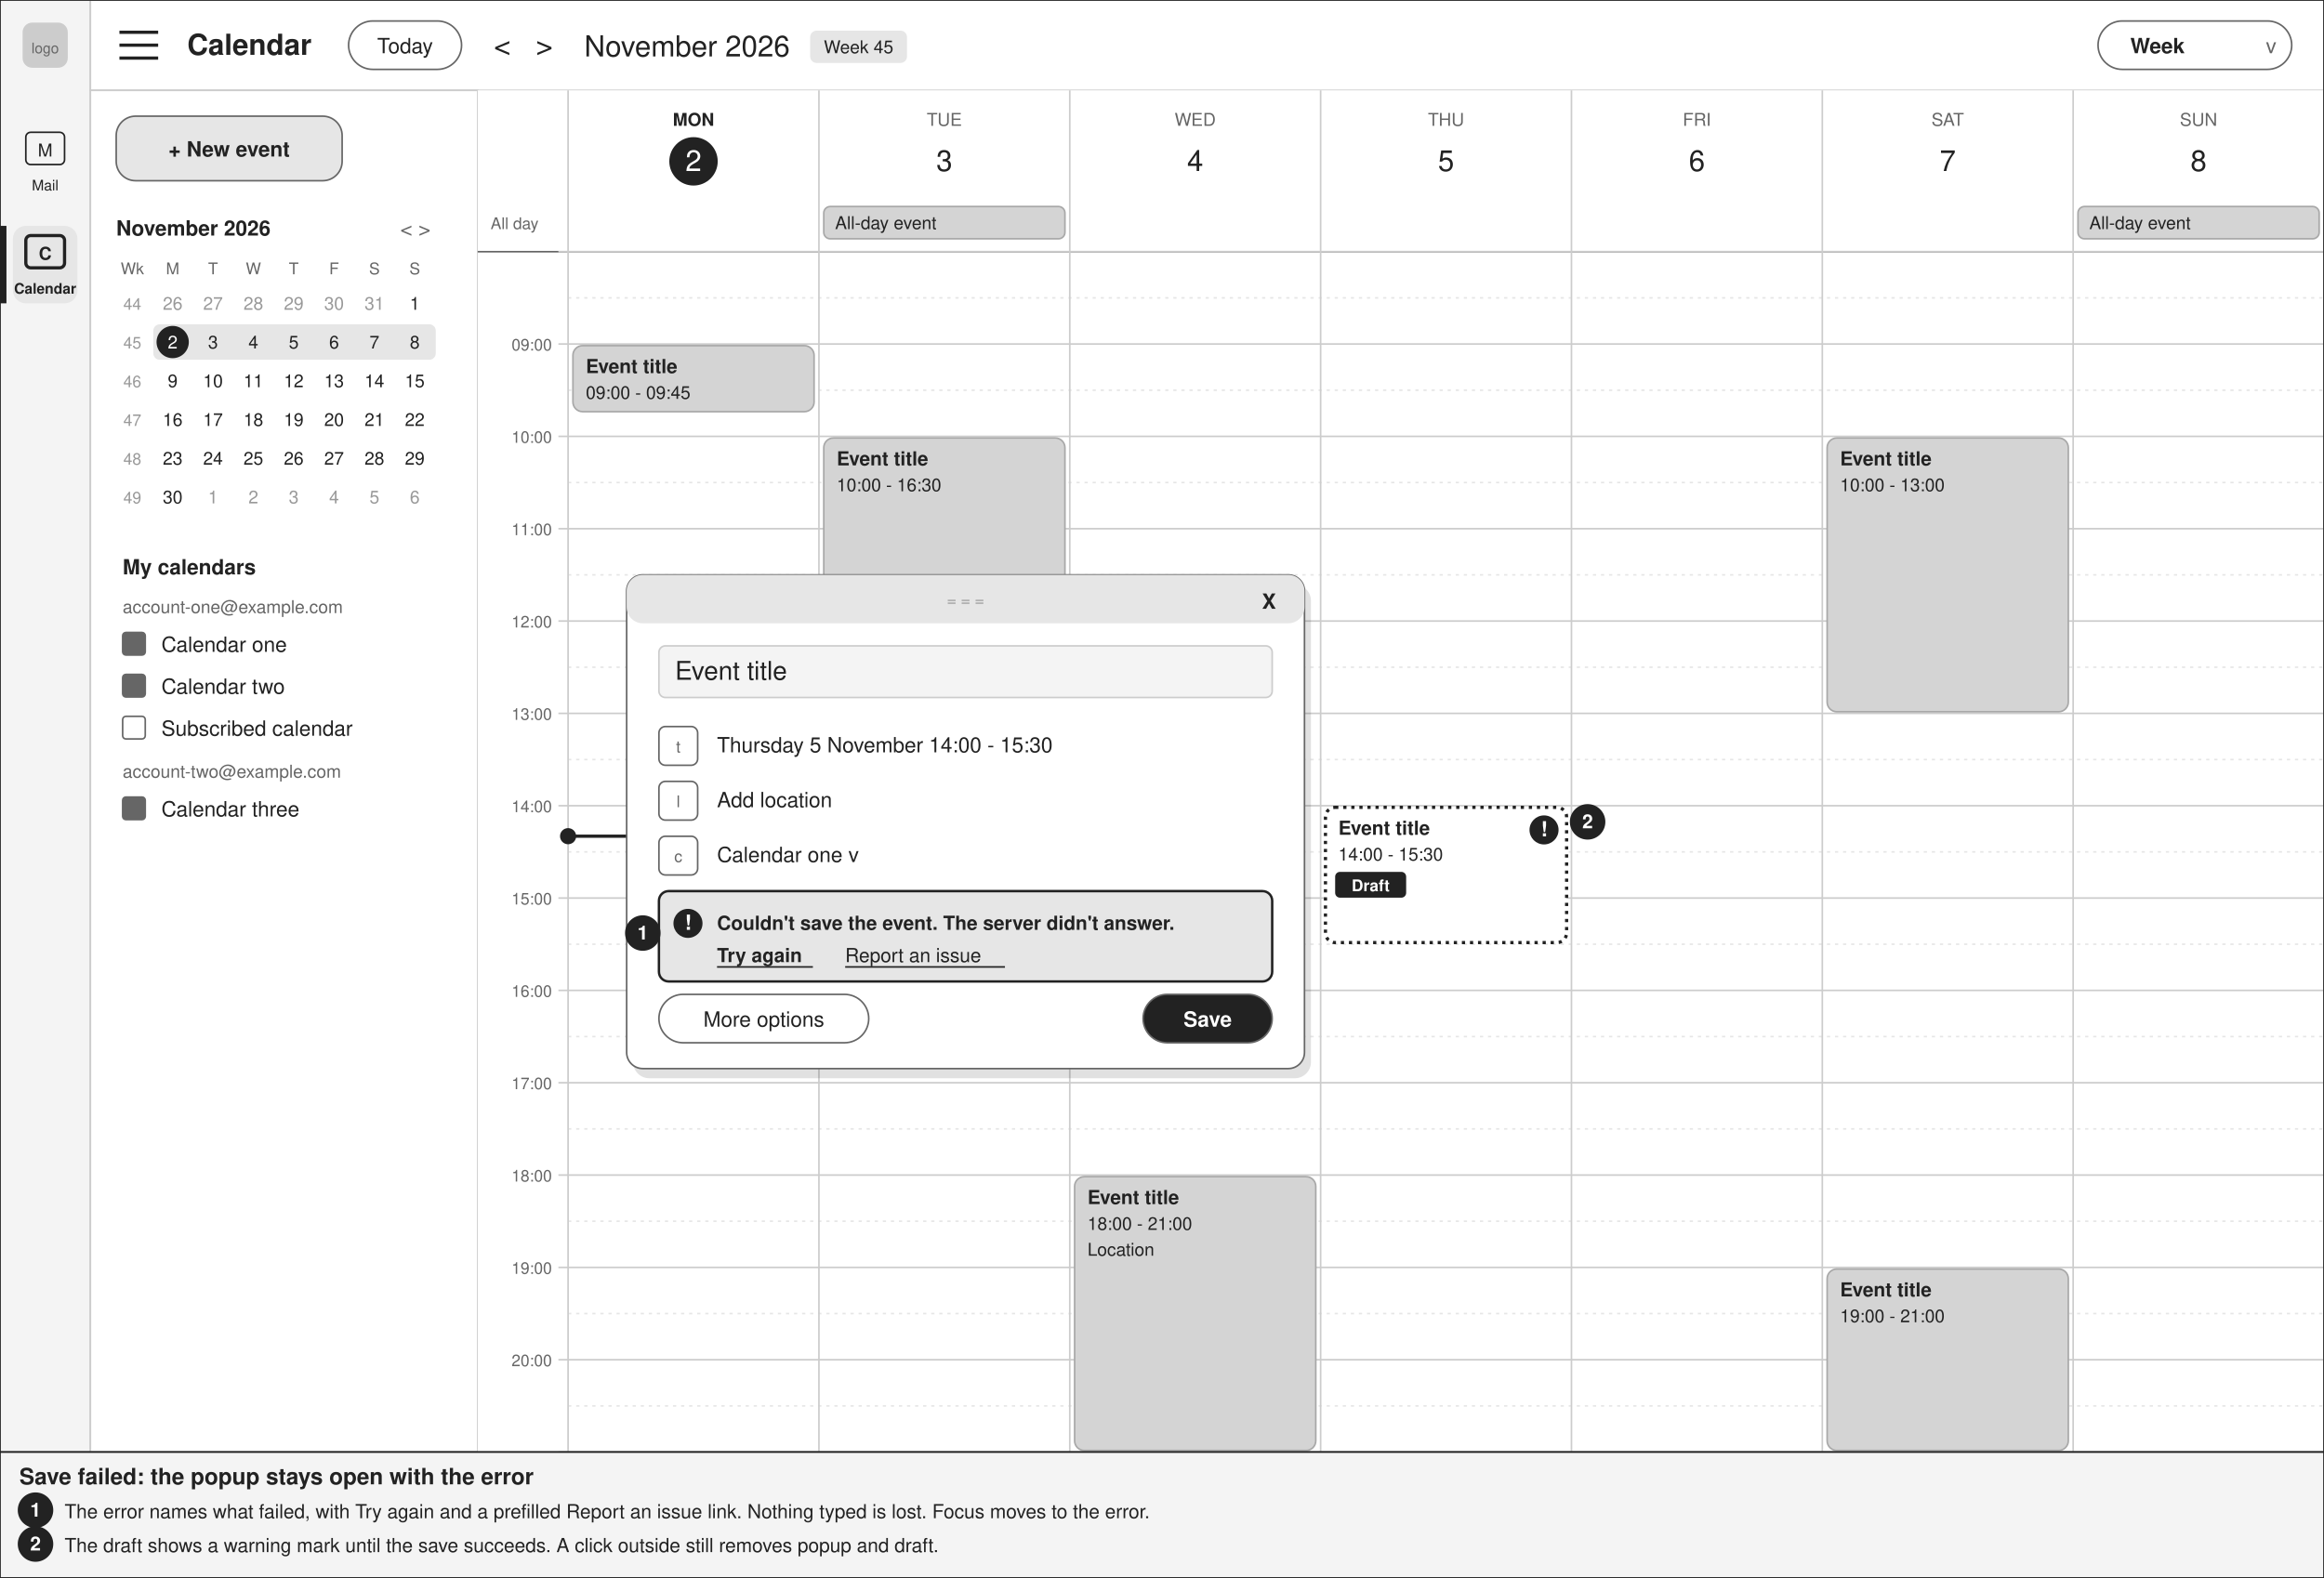
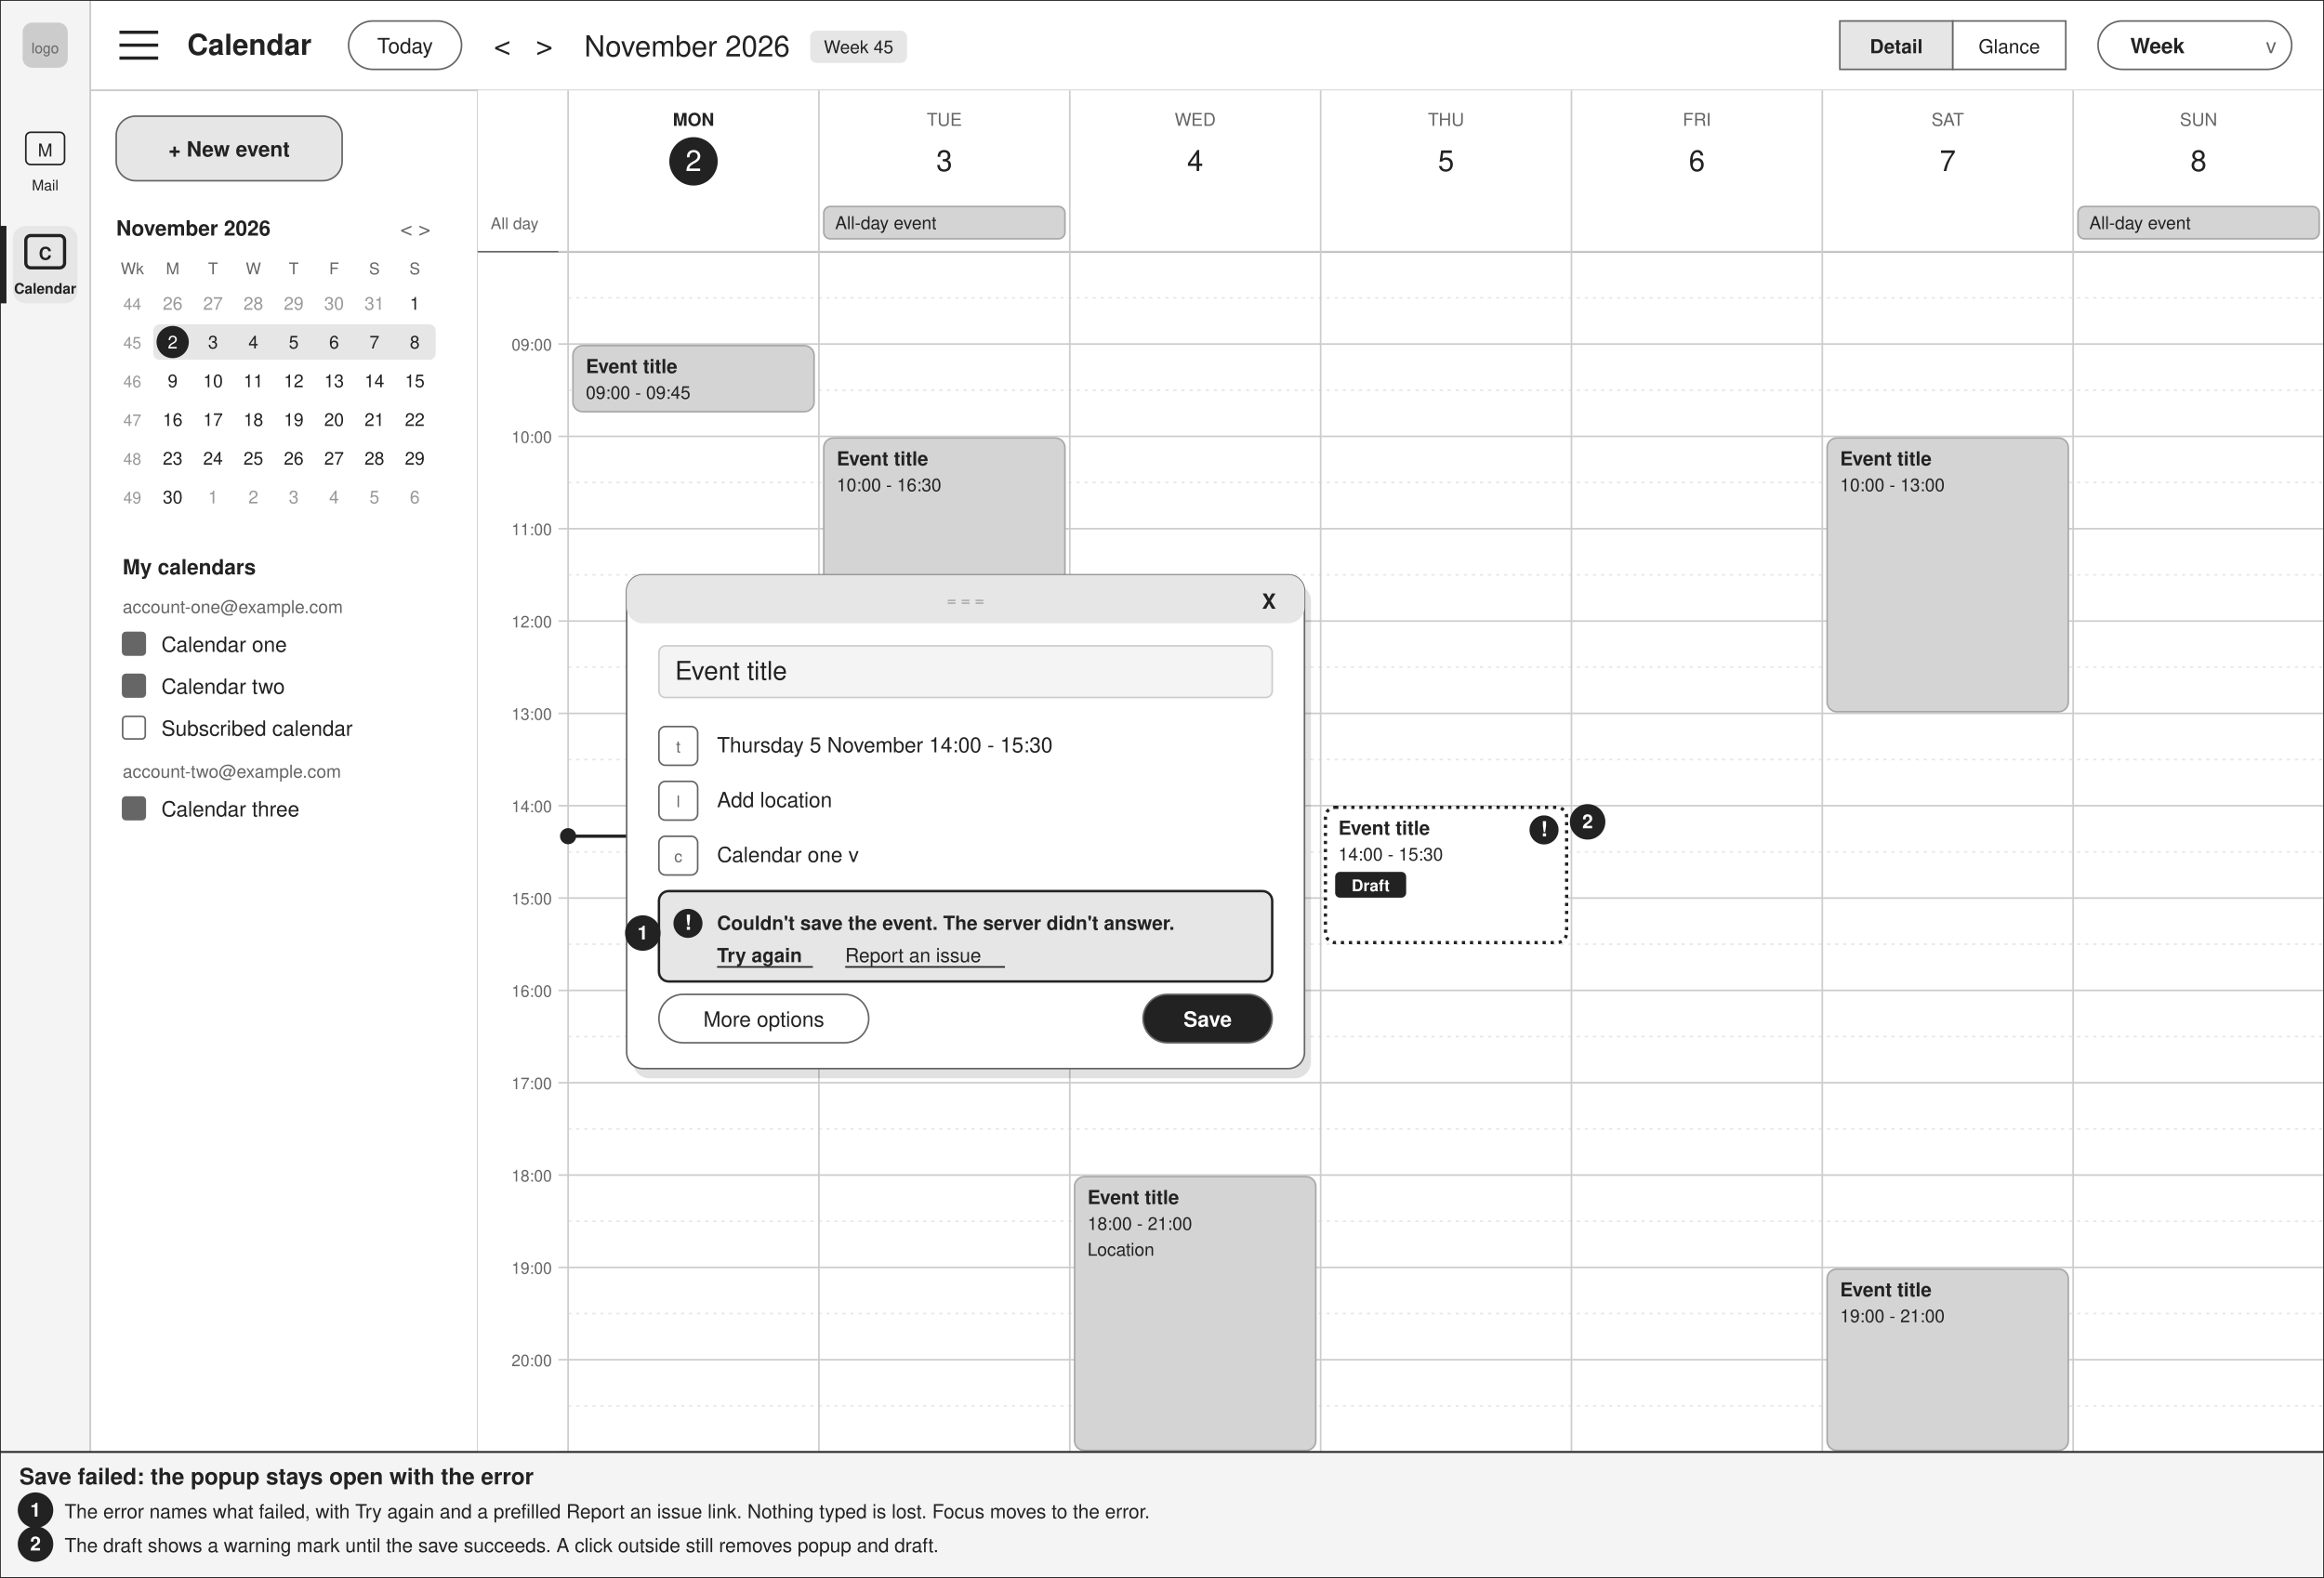
<svg xmlns="http://www.w3.org/2000/svg" width="1440" height="978" viewBox="0 0 1440 978">
  <rect width="1440" height="978" fill="#fff" />
  <rect x="0" y="0" width="56" height="900" rx="0" fill="#f4f4f4" stroke="#ccc" stroke-width="1" />
  <rect x="14" y="14" width="28" height="28" rx="6" fill="#ccc" stroke="none" stroke-width="1" />
  <text x="28" y="33" font-family="Helvetica, Arial, sans-serif" font-size="9" fill="#666" text-anchor="middle">logo</text>
  <rect x="16" y="82" width="24" height="20" rx="3" fill="none" stroke="#222" stroke-width="1" />
  <text x="28" y="97" font-family="Helvetica, Arial, sans-serif" font-size="11" fill="#222" text-anchor="middle">M</text>
  <text x="28" y="118" font-family="Helvetica, Arial, sans-serif" font-size="9" fill="#222" text-anchor="middle">Mail</text>
  <rect x="0" y="140" width="4" height="48" rx="0" fill="#222" stroke="none" stroke-width="1" />
  <rect x="8" y="140" width="40" height="48" rx="8" fill="#e6e6e6" stroke="none" stroke-width="1" />
  <rect x="16" y="146" width="24" height="20" rx="3" fill="none" stroke="#222" stroke-width="2" />
  <text x="28" y="161" font-family="Helvetica, Arial, sans-serif" font-size="11" fill="#222" font-weight="bold" text-anchor="middle">C</text>
  <text x="28" y="182" font-family="Helvetica, Arial, sans-serif" font-size="9" fill="#222" font-weight="bold" text-anchor="middle">Calendar</text>
  <rect x="56" y="0" width="1384" height="56" rx="0" fill="#fff" stroke="#ccc" stroke-width="1" />
  <line x1="74" y1="20" x2="98" y2="20" stroke="#222" stroke-width="2" />
  <line x1="74" y1="28" x2="98" y2="28" stroke="#222" stroke-width="2" />
  <line x1="74" y1="36" x2="98" y2="36" stroke="#222" stroke-width="2" />
  <text x="116" y="34" font-family="Helvetica, Arial, sans-serif" font-size="18" fill="#222" font-weight="bold">Calendar</text>
  <rect x="216" y="13" width="70" height="30" rx="15" fill="#fff" stroke="#666" stroke-width="1" />
  <text x="251" y="33" font-family="Helvetica, Arial, sans-serif" font-size="13" fill="#222" text-anchor="middle">Today</text>
  <text x="306" y="34" font-family="Helvetica, Arial, sans-serif" font-size="18" fill="#222">&lt;</text>
  <text x="332" y="34" font-family="Helvetica, Arial, sans-serif" font-size="18" fill="#222">&gt;</text>
  <text x="362" y="35" font-family="Helvetica, Arial, sans-serif" font-size="18" fill="#222">November 2026</text>
  <rect x="502" y="19" width="60" height="20" rx="4" fill="#e6e6e6" stroke="none" stroke-width="1" />
  <text x="532" y="33" font-family="Helvetica, Arial, sans-serif" font-size="11" fill="#222" text-anchor="middle">Week 45</text>
+   <rect x="1140" y="13" width="70" height="30" rx="0" fill="#e6e6e6" stroke="#666" stroke-width="1" />
+   <text x="1175" y="33" font-family="Helvetica, Arial, sans-serif" font-size="12" fill="#222" font-weight="bold" text-anchor="middle">Detail</text>
+   <rect x="1210" y="13" width="70" height="30" rx="0" fill="#fff" stroke="#666" stroke-width="1" />
+   <text x="1245" y="33" font-family="Helvetica, Arial, sans-serif" font-size="12" fill="#222" text-anchor="middle">Glance</text>
  <rect x="1300" y="13" width="120" height="30" rx="15" fill="none" stroke="#666" stroke-width="1" />
  <text x="1320" y="33" font-family="Helvetica, Arial, sans-serif" font-size="13" fill="#222" font-weight="bold">Week</text>
  <text x="1404" y="33" font-family="Helvetica, Arial, sans-serif" font-size="13" fill="#666">v</text>
  <rect x="56" y="56" width="240" height="844" rx="0" fill="#fff" stroke="#ccc" stroke-width="1" />
  <rect x="72" y="72" width="140" height="40" rx="12" fill="#e6e6e6" stroke="#666" stroke-width="1" />
  <text x="142" y="97" font-family="Helvetica, Arial, sans-serif" font-size="13" fill="#222" font-weight="bold" text-anchor="middle">+  New event</text>
  <text x="72" y="146" font-family="Helvetica, Arial, sans-serif" font-size="13" fill="#222" font-weight="bold">November 2026</text>
  <text x="248" y="146" font-family="Helvetica, Arial, sans-serif" font-size="13" fill="#666">&lt;  &gt;</text>
  <text x="82" y="170" font-family="Helvetica, Arial, sans-serif" font-size="10" fill="#666" text-anchor="middle">Wk</text>
  <text x="107" y="170" font-family="Helvetica, Arial, sans-serif" font-size="10" fill="#666" text-anchor="middle">M</text>
  <text x="132" y="170" font-family="Helvetica, Arial, sans-serif" font-size="10" fill="#666" text-anchor="middle">T</text>
  <text x="157" y="170" font-family="Helvetica, Arial, sans-serif" font-size="10" fill="#666" text-anchor="middle">W</text>
  <text x="182" y="170" font-family="Helvetica, Arial, sans-serif" font-size="10" fill="#666" text-anchor="middle">T</text>
  <text x="207" y="170" font-family="Helvetica, Arial, sans-serif" font-size="10" fill="#666" text-anchor="middle">F</text>
  <text x="232" y="170" font-family="Helvetica, Arial, sans-serif" font-size="10" fill="#666" text-anchor="middle">S</text>
  <text x="257" y="170" font-family="Helvetica, Arial, sans-serif" font-size="10" fill="#666" text-anchor="middle">S</text>
  <rect x="95" y="201" width="175" height="22" rx="4" fill="#e6e6e6" stroke="none" stroke-width="1" />
  <text x="82" y="192" font-family="Helvetica, Arial, sans-serif" font-size="10" fill="#999" text-anchor="middle">44</text>
  <text x="107" y="192" font-family="Helvetica, Arial, sans-serif" font-size="11" fill="#999" text-anchor="middle">26</text>
  <text x="132" y="192" font-family="Helvetica, Arial, sans-serif" font-size="11" fill="#999" text-anchor="middle">27</text>
  <text x="157" y="192" font-family="Helvetica, Arial, sans-serif" font-size="11" fill="#999" text-anchor="middle">28</text>
  <text x="182" y="192" font-family="Helvetica, Arial, sans-serif" font-size="11" fill="#999" text-anchor="middle">29</text>
  <text x="207" y="192" font-family="Helvetica, Arial, sans-serif" font-size="11" fill="#999" text-anchor="middle">30</text>
  <text x="232" y="192" font-family="Helvetica, Arial, sans-serif" font-size="11" fill="#999" text-anchor="middle">31</text>
  <text x="257" y="192" font-family="Helvetica, Arial, sans-serif" font-size="11" fill="#222" text-anchor="middle">1</text>
  <text x="82" y="216" font-family="Helvetica, Arial, sans-serif" font-size="10" fill="#999" text-anchor="middle">45</text>
  <circle cx="107" cy="212" r="10" fill="#222" stroke="none" stroke-width="1" />
  <text x="107" y="216" font-family="Helvetica, Arial, sans-serif" font-size="11" fill="#fff" text-anchor="middle">2</text>
  <text x="132" y="216" font-family="Helvetica, Arial, sans-serif" font-size="11" fill="#222" text-anchor="middle">3</text>
  <text x="157" y="216" font-family="Helvetica, Arial, sans-serif" font-size="11" fill="#222" text-anchor="middle">4</text>
  <text x="182" y="216" font-family="Helvetica, Arial, sans-serif" font-size="11" fill="#222" text-anchor="middle">5</text>
  <text x="207" y="216" font-family="Helvetica, Arial, sans-serif" font-size="11" fill="#222" text-anchor="middle">6</text>
  <text x="232" y="216" font-family="Helvetica, Arial, sans-serif" font-size="11" fill="#222" text-anchor="middle">7</text>
  <text x="257" y="216" font-family="Helvetica, Arial, sans-serif" font-size="11" fill="#222" text-anchor="middle">8</text>
  <text x="82" y="240" font-family="Helvetica, Arial, sans-serif" font-size="10" fill="#999" text-anchor="middle">46</text>
  <text x="107" y="240" font-family="Helvetica, Arial, sans-serif" font-size="11" fill="#222" text-anchor="middle">9</text>
  <text x="132" y="240" font-family="Helvetica, Arial, sans-serif" font-size="11" fill="#222" text-anchor="middle">10</text>
  <text x="157" y="240" font-family="Helvetica, Arial, sans-serif" font-size="11" fill="#222" text-anchor="middle">11</text>
  <text x="182" y="240" font-family="Helvetica, Arial, sans-serif" font-size="11" fill="#222" text-anchor="middle">12</text>
  <text x="207" y="240" font-family="Helvetica, Arial, sans-serif" font-size="11" fill="#222" text-anchor="middle">13</text>
  <text x="232" y="240" font-family="Helvetica, Arial, sans-serif" font-size="11" fill="#222" text-anchor="middle">14</text>
  <text x="257" y="240" font-family="Helvetica, Arial, sans-serif" font-size="11" fill="#222" text-anchor="middle">15</text>
  <text x="82" y="264" font-family="Helvetica, Arial, sans-serif" font-size="10" fill="#999" text-anchor="middle">47</text>
  <text x="107" y="264" font-family="Helvetica, Arial, sans-serif" font-size="11" fill="#222" text-anchor="middle">16</text>
  <text x="132" y="264" font-family="Helvetica, Arial, sans-serif" font-size="11" fill="#222" text-anchor="middle">17</text>
  <text x="157" y="264" font-family="Helvetica, Arial, sans-serif" font-size="11" fill="#222" text-anchor="middle">18</text>
  <text x="182" y="264" font-family="Helvetica, Arial, sans-serif" font-size="11" fill="#222" text-anchor="middle">19</text>
  <text x="207" y="264" font-family="Helvetica, Arial, sans-serif" font-size="11" fill="#222" text-anchor="middle">20</text>
  <text x="232" y="264" font-family="Helvetica, Arial, sans-serif" font-size="11" fill="#222" text-anchor="middle">21</text>
  <text x="257" y="264" font-family="Helvetica, Arial, sans-serif" font-size="11" fill="#222" text-anchor="middle">22</text>
  <text x="82" y="288" font-family="Helvetica, Arial, sans-serif" font-size="10" fill="#999" text-anchor="middle">48</text>
  <text x="107" y="288" font-family="Helvetica, Arial, sans-serif" font-size="11" fill="#222" text-anchor="middle">23</text>
  <text x="132" y="288" font-family="Helvetica, Arial, sans-serif" font-size="11" fill="#222" text-anchor="middle">24</text>
  <text x="157" y="288" font-family="Helvetica, Arial, sans-serif" font-size="11" fill="#222" text-anchor="middle">25</text>
  <text x="182" y="288" font-family="Helvetica, Arial, sans-serif" font-size="11" fill="#222" text-anchor="middle">26</text>
  <text x="207" y="288" font-family="Helvetica, Arial, sans-serif" font-size="11" fill="#222" text-anchor="middle">27</text>
  <text x="232" y="288" font-family="Helvetica, Arial, sans-serif" font-size="11" fill="#222" text-anchor="middle">28</text>
  <text x="257" y="288" font-family="Helvetica, Arial, sans-serif" font-size="11" fill="#222" text-anchor="middle">29</text>
  <text x="82" y="312" font-family="Helvetica, Arial, sans-serif" font-size="10" fill="#999" text-anchor="middle">49</text>
  <text x="107" y="312" font-family="Helvetica, Arial, sans-serif" font-size="11" fill="#222" text-anchor="middle">30</text>
  <text x="132" y="312" font-family="Helvetica, Arial, sans-serif" font-size="11" fill="#999" text-anchor="middle">1</text>
  <text x="157" y="312" font-family="Helvetica, Arial, sans-serif" font-size="11" fill="#999" text-anchor="middle">2</text>
  <text x="182" y="312" font-family="Helvetica, Arial, sans-serif" font-size="11" fill="#999" text-anchor="middle">3</text>
  <text x="207" y="312" font-family="Helvetica, Arial, sans-serif" font-size="11" fill="#999" text-anchor="middle">4</text>
  <text x="232" y="312" font-family="Helvetica, Arial, sans-serif" font-size="11" fill="#999" text-anchor="middle">5</text>
  <text x="257" y="312" font-family="Helvetica, Arial, sans-serif" font-size="11" fill="#999" text-anchor="middle">6</text>
  <text x="76" y="356" font-family="Helvetica, Arial, sans-serif" font-size="13" fill="#222" font-weight="bold">My calendars</text>
  <text x="76" y="380" font-family="Helvetica, Arial, sans-serif" font-size="11" fill="#666">account-one@example.com</text>
  <rect x="76" y="392" width="14" height="14" rx="2" fill="#666" stroke="#666" stroke-width="1" />
  <text x="100" y="404" font-family="Helvetica, Arial, sans-serif" font-size="13" fill="#222">Calendar one</text>
  <rect x="76" y="418" width="14" height="14" rx="2" fill="#666" stroke="#666" stroke-width="1" />
  <text x="100" y="430" font-family="Helvetica, Arial, sans-serif" font-size="13" fill="#222">Calendar two</text>
  <rect x="76" y="444" width="14" height="14" rx="2" fill="none" stroke="#666" stroke-width="1" />
  <text x="100" y="456" font-family="Helvetica, Arial, sans-serif" font-size="13" fill="#222">Subscribed calendar</text>
  <text x="76" y="482" font-family="Helvetica, Arial, sans-serif" font-size="11" fill="#666">account-two@example.com</text>
  <rect x="76" y="494" width="14" height="14" rx="2" fill="#666" stroke="#666" stroke-width="1" />
  <text x="100" y="506" font-family="Helvetica, Arial, sans-serif" font-size="13" fill="#222">Calendar three</text>
  <rect x="296" y="56" width="1144" height="844" rx="0" fill="#fff" stroke="none" stroke-width="1" />
  <text x="429.714" y="78" font-family="Helvetica, Arial, sans-serif" font-size="11" fill="#222" font-weight="bold" text-anchor="middle">MON</text>
  <circle cx="429.714" cy="100" r="15" fill="#222" stroke="none" stroke-width="1" />
  <text x="429.714" y="106" font-family="Helvetica, Arial, sans-serif" font-size="18" fill="#fff" text-anchor="middle">2</text>
  <text x="585.143" y="78" font-family="Helvetica, Arial, sans-serif" font-size="11" fill="#666" text-anchor="middle">TUE</text>
  <text x="585.143" y="106" font-family="Helvetica, Arial, sans-serif" font-size="18" fill="#222" text-anchor="middle">3</text>
  <text x="740.571" y="78" font-family="Helvetica, Arial, sans-serif" font-size="11" fill="#666" text-anchor="middle">WED</text>
  <text x="740.571" y="106" font-family="Helvetica, Arial, sans-serif" font-size="18" fill="#222" text-anchor="middle">4</text>
  <text x="896" y="78" font-family="Helvetica, Arial, sans-serif" font-size="11" fill="#666" text-anchor="middle">THU</text>
  <text x="896" y="106" font-family="Helvetica, Arial, sans-serif" font-size="18" fill="#222" text-anchor="middle">5</text>
  <text x="1051.429" y="78" font-family="Helvetica, Arial, sans-serif" font-size="11" fill="#666" text-anchor="middle">FRI</text>
  <text x="1051.429" y="106" font-family="Helvetica, Arial, sans-serif" font-size="18" fill="#222" text-anchor="middle">6</text>
  <text x="1206.857" y="78" font-family="Helvetica, Arial, sans-serif" font-size="11" fill="#666" text-anchor="middle">SAT</text>
  <text x="1206.857" y="106" font-family="Helvetica, Arial, sans-serif" font-size="18" fill="#222" text-anchor="middle">7</text>
  <text x="1362.286" y="78" font-family="Helvetica, Arial, sans-serif" font-size="11" fill="#666" text-anchor="middle">SUN</text>
  <text x="1362.286" y="106" font-family="Helvetica, Arial, sans-serif" font-size="18" fill="#222" text-anchor="middle">8</text>
  <text x="304" y="142" font-family="Helvetica, Arial, sans-serif" font-size="10" fill="#666">All day</text>
  <rect x="510.429" y="128" width="149.429" height="20" rx="4" fill="#d4d4d4" stroke="#a8a8a8" stroke-width="1" />
  <text x="517.429" y="142" font-family="Helvetica, Arial, sans-serif" font-size="11" fill="#222">All-day event</text>
  <rect x="1287.571" y="128" width="149.429" height="20" rx="4" fill="#d4d4d4" stroke="#a8a8a8" stroke-width="1" />
  <text x="1294.571" y="142" font-family="Helvetica, Arial, sans-serif" font-size="11" fill="#222">All-day event</text>
  <line x1="296" y1="156" x2="1440" y2="156" stroke="#666" stroke-width="1" />
  <line x1="346" y1="156" x2="1440" y2="156" stroke="#ccc" stroke-width="1" />
  <line x1="352" y1="184.615" x2="1440" y2="184.615" stroke="#e6e6e6" stroke-width="1" stroke-dasharray="2 3" />
  <line x1="346" y1="213.231" x2="1440" y2="213.231" stroke="#ccc" stroke-width="1" />
  <text x="342" y="217.231" font-family="Helvetica, Arial, sans-serif" font-size="10" fill="#666" text-anchor="end">09:00</text>
  <line x1="352" y1="241.846" x2="1440" y2="241.846" stroke="#e6e6e6" stroke-width="1" stroke-dasharray="2 3" />
  <line x1="346" y1="270.462" x2="1440" y2="270.462" stroke="#ccc" stroke-width="1" />
  <text x="342" y="274.462" font-family="Helvetica, Arial, sans-serif" font-size="10" fill="#666" text-anchor="end">10:00</text>
  <line x1="352" y1="299.077" x2="1440" y2="299.077" stroke="#e6e6e6" stroke-width="1" stroke-dasharray="2 3" />
  <line x1="346" y1="327.692" x2="1440" y2="327.692" stroke="#ccc" stroke-width="1" />
  <text x="342" y="331.692" font-family="Helvetica, Arial, sans-serif" font-size="10" fill="#666" text-anchor="end">11:00</text>
  <line x1="352" y1="356.308" x2="1440" y2="356.308" stroke="#e6e6e6" stroke-width="1" stroke-dasharray="2 3" />
  <line x1="346" y1="384.923" x2="1440" y2="384.923" stroke="#ccc" stroke-width="1" />
  <text x="342" y="388.923" font-family="Helvetica, Arial, sans-serif" font-size="10" fill="#666" text-anchor="end">12:00</text>
  <line x1="352" y1="413.538" x2="1440" y2="413.538" stroke="#e6e6e6" stroke-width="1" stroke-dasharray="2 3" />
  <line x1="346" y1="442.154" x2="1440" y2="442.154" stroke="#ccc" stroke-width="1" />
  <text x="342" y="446.154" font-family="Helvetica, Arial, sans-serif" font-size="10" fill="#666" text-anchor="end">13:00</text>
  <line x1="352" y1="470.769" x2="1440" y2="470.769" stroke="#e6e6e6" stroke-width="1" stroke-dasharray="2 3" />
  <line x1="346" y1="499.385" x2="1440" y2="499.385" stroke="#ccc" stroke-width="1" />
  <text x="342" y="503.385" font-family="Helvetica, Arial, sans-serif" font-size="10" fill="#666" text-anchor="end">14:00</text>
  <line x1="352" y1="528" x2="1440" y2="528" stroke="#e6e6e6" stroke-width="1" stroke-dasharray="2 3" />
  <line x1="346" y1="556.615" x2="1440" y2="556.615" stroke="#ccc" stroke-width="1" />
  <text x="342" y="560.615" font-family="Helvetica, Arial, sans-serif" font-size="10" fill="#666" text-anchor="end">15:00</text>
  <line x1="352" y1="585.231" x2="1440" y2="585.231" stroke="#e6e6e6" stroke-width="1" stroke-dasharray="2 3" />
  <line x1="346" y1="613.846" x2="1440" y2="613.846" stroke="#ccc" stroke-width="1" />
  <text x="342" y="617.846" font-family="Helvetica, Arial, sans-serif" font-size="10" fill="#666" text-anchor="end">16:00</text>
  <line x1="352" y1="642.462" x2="1440" y2="642.462" stroke="#e6e6e6" stroke-width="1" stroke-dasharray="2 3" />
  <line x1="346" y1="671.077" x2="1440" y2="671.077" stroke="#ccc" stroke-width="1" />
  <text x="342" y="675.077" font-family="Helvetica, Arial, sans-serif" font-size="10" fill="#666" text-anchor="end">17:00</text>
  <line x1="352" y1="699.692" x2="1440" y2="699.692" stroke="#e6e6e6" stroke-width="1" stroke-dasharray="2 3" />
  <line x1="346" y1="728.308" x2="1440" y2="728.308" stroke="#ccc" stroke-width="1" />
  <text x="342" y="732.308" font-family="Helvetica, Arial, sans-serif" font-size="10" fill="#666" text-anchor="end">18:00</text>
  <line x1="352" y1="756.923" x2="1440" y2="756.923" stroke="#e6e6e6" stroke-width="1" stroke-dasharray="2 3" />
  <line x1="346" y1="785.538" x2="1440" y2="785.538" stroke="#ccc" stroke-width="1" />
  <text x="342" y="789.538" font-family="Helvetica, Arial, sans-serif" font-size="10" fill="#666" text-anchor="end">19:00</text>
  <line x1="352" y1="814.154" x2="1440" y2="814.154" stroke="#e6e6e6" stroke-width="1" stroke-dasharray="2 3" />
  <line x1="346" y1="842.769" x2="1440" y2="842.769" stroke="#ccc" stroke-width="1" />
  <text x="342" y="846.769" font-family="Helvetica, Arial, sans-serif" font-size="10" fill="#666" text-anchor="end">20:00</text>
  <line x1="352" y1="871.385" x2="1440" y2="871.385" stroke="#e6e6e6" stroke-width="1" stroke-dasharray="2 3" />
  <line x1="346" y1="900" x2="1440" y2="900" stroke="#ccc" stroke-width="1" />
  <line x1="352" y1="928.615" x2="1440" y2="928.615" stroke="#e6e6e6" stroke-width="1" stroke-dasharray="2 3" />
  <line x1="352" y1="56" x2="352" y2="900" stroke="#ccc" stroke-width="1" />
  <line x1="507.429" y1="56" x2="507.429" y2="900" stroke="#ccc" stroke-width="1" />
  <line x1="662.857" y1="56" x2="662.857" y2="900" stroke="#ccc" stroke-width="1" />
  <line x1="818.286" y1="56" x2="818.286" y2="900" stroke="#ccc" stroke-width="1" />
  <line x1="973.714" y1="56" x2="973.714" y2="900" stroke="#ccc" stroke-width="1" />
  <line x1="1129.143" y1="56" x2="1129.143" y2="900" stroke="#ccc" stroke-width="1" />
  <line x1="1284.571" y1="56" x2="1284.571" y2="900" stroke="#ccc" stroke-width="1" />
  <line x1="1440" y1="56" x2="1440" y2="900" stroke="#ccc" stroke-width="1" />
  <circle cx="352" cy="518.271" r="5" fill="#222" stroke="none" stroke-width="1" />
  <line x1="352" y1="518.271" x2="507.429" y2="518.271" stroke="#222" stroke-width="2" />
  <rect x="510.429" y="271.462" width="149.429" height="370" rx="6" fill="#d4d4d4" stroke="#a8a8a8" stroke-width="1" />
  <text x="518.429" y="288.462" font-family="Helvetica, Arial, sans-serif" font-size="12" fill="#222" font-weight="bold">Event title</text>
  <text x="518.429" y="304.462" font-family="Helvetica, Arial, sans-serif" font-size="11" fill="#222">10:00 - 16:30</text>
  <rect x="665.857" y="729.308" width="149.429" height="169.692" rx="6" fill="#d4d4d4" stroke="#a8a8a8" stroke-width="1" />
  <text x="673.857" y="746.308" font-family="Helvetica, Arial, sans-serif" font-size="12" fill="#222" font-weight="bold">Event title</text>
  <text x="673.857" y="762.308" font-family="Helvetica, Arial, sans-serif" font-size="11" fill="#222">18:00 - 21:00</text>
  <text x="673.857" y="778.308" font-family="Helvetica, Arial, sans-serif" font-size="11" fill="#222">Location</text>
  <rect x="1132.143" y="271.462" width="149.429" height="169.692" rx="6" fill="#d4d4d4" stroke="#a8a8a8" stroke-width="1" />
  <text x="1140.143" y="288.462" font-family="Helvetica, Arial, sans-serif" font-size="12" fill="#222" font-weight="bold">Event title</text>
  <text x="1140.143" y="304.462" font-family="Helvetica, Arial, sans-serif" font-size="11" fill="#222">10:00 - 13:00</text>
  <rect x="1132.143" y="786.538" width="149.429" height="112.462" rx="6" fill="#d4d4d4" stroke="#a8a8a8" stroke-width="1" />
  <text x="1140.143" y="803.538" font-family="Helvetica, Arial, sans-serif" font-size="12" fill="#222" font-weight="bold">Event title</text>
  <text x="1140.143" y="819.538" font-family="Helvetica, Arial, sans-serif" font-size="11" fill="#222">19:00 - 21:00</text>
  <rect x="355" y="214.231" width="149.429" height="40.923" rx="6" fill="#d4d4d4" stroke="#a8a8a8" stroke-width="1" />
  <text x="363" y="231.231" font-family="Helvetica, Arial, sans-serif" font-size="12" fill="#222" font-weight="bold">Event title</text>
  <text x="363" y="247.231" font-family="Helvetica, Arial, sans-serif" font-size="11" fill="#222">09:00 - 09:45</text>
  <rect x="821.286" y="500.385" width="149.429" height="83.846" rx="6" fill="#fff" stroke="#222" stroke-width="2" stroke-dasharray="2 3" />
  <text x="829.286" y="517.385" font-family="Helvetica, Arial, sans-serif" font-size="12" fill="#222" font-weight="bold">Event title</text>
  <text x="829.286" y="533.385" font-family="Helvetica, Arial, sans-serif" font-size="11" fill="#222">14:00 - 15:30</text>
  <rect x="827.286" y="540.385" width="44" height="16" rx="3" fill="#222" stroke="none" stroke-width="1" />
  <text x="849.286" y="552.385" font-family="Helvetica, Arial, sans-serif" font-size="10" fill="#fff" font-weight="bold" text-anchor="middle">Draft</text>
  <circle cx="956.714" cy="514.385" r="9" fill="#222" stroke="none" stroke-width="1" />
  <text x="956.714" y="518.385" font-family="Helvetica, Arial, sans-serif" font-size="13" fill="#fff" font-weight="bold" text-anchor="middle">!</text>
  <rect x="392.286" y="362.308" width="420" height="306" rx="10" fill="#000" stroke="none" stroke-width="1" fill-opacity="0.12" />
  <rect x="388.286" y="356.308" width="420" height="306" rx="10" fill="#fff" stroke="#666" stroke-width="1" />
  <rect x="388.286" y="356.308" width="420" height="30" rx="10" fill="#e6e6e6" stroke="none" stroke-width="1" />
  <text x="598.286" y="375.308" font-family="Helvetica, Arial, sans-serif" font-size="10" fill="#999" text-anchor="middle">= = =</text>
  <text x="786.286" y="377.308" font-family="Helvetica, Arial, sans-serif" font-size="13" fill="#222" font-weight="bold" text-anchor="middle">X</text>
  <rect x="408.286" y="400.308" width="380" height="32" rx="4" fill="#f4f4f4" stroke="#ccc" stroke-width="1" />
  <text x="418.286" y="421.308" font-family="Helvetica, Arial, sans-serif" font-size="16" fill="#222">Event title</text>
  <rect x="408.286" y="450.308" width="24" height="24" rx="4" fill="none" stroke="#666" stroke-width="1" />
  <text x="420.286" y="466.308" font-family="Helvetica, Arial, sans-serif" font-size="10" fill="#666" text-anchor="middle">t</text>
  <text x="444.286" y="466.308" font-family="Helvetica, Arial, sans-serif" font-size="13" fill="#222">Thursday 5 November  14:00 - 15:30</text>
  <rect x="408.286" y="484.308" width="24" height="24" rx="4" fill="none" stroke="#666" stroke-width="1" />
  <text x="420.286" y="500.308" font-family="Helvetica, Arial, sans-serif" font-size="10" fill="#666" text-anchor="middle">l</text>
  <text x="444.286" y="500.308" font-family="Helvetica, Arial, sans-serif" font-size="13" fill="#222">Add location</text>
  <rect x="408.286" y="518.308" width="24" height="24" rx="4" fill="none" stroke="#666" stroke-width="1" />
  <text x="420.286" y="534.308" font-family="Helvetica, Arial, sans-serif" font-size="10" fill="#666" text-anchor="middle">c</text>
  <text x="444.286" y="534.308" font-family="Helvetica, Arial, sans-serif" font-size="13" fill="#222">Calendar one  v</text>
  <rect x="408.286" y="552.308" width="380" height="56" rx="6" fill="#e6e6e6" stroke="#222" stroke-width="1.5" />
  <circle cx="426.286" cy="572.308" r="9" fill="#222" stroke="none" stroke-width="1" />
  <text x="426.286" y="576.308" font-family="Helvetica, Arial, sans-serif" font-size="13" fill="#fff" font-weight="bold" text-anchor="middle">!</text>
  <text x="444.286" y="576.308" font-family="Helvetica, Arial, sans-serif" font-size="12" fill="#222" font-weight="bold">Couldn't save the event. The server didn't answer.</text>
  <text x="444.286" y="596.308" font-family="Helvetica, Arial, sans-serif" font-size="12" fill="#222" font-weight="bold">Try again</text>
  <line x1="444.286" y1="599.308" x2="503.686" y2="599.308" stroke="#222" stroke-width="1" />
  <text x="523.686" y="596.308" font-family="Helvetica, Arial, sans-serif" font-size="12" fill="#222">Report an issue</text>
  <line x1="523.686" y1="599.308" x2="622.686" y2="599.308" stroke="#222" stroke-width="1" />
  <rect x="408.286" y="616.308" width="130" height="30" rx="15" fill="#fff" stroke="#666" stroke-width="1" />
  <text x="473.286" y="636.308" font-family="Helvetica, Arial, sans-serif" font-size="13" fill="#222" text-anchor="middle">More options</text>
  <rect x="708.286" y="616.308" width="80" height="30" rx="15" fill="#222" stroke="#666" stroke-width="1" />
  <text x="748.286" y="636.308" font-family="Helvetica, Arial, sans-serif" font-size="13" fill="#fff" font-weight="bold" text-anchor="middle">Save</text>
  <circle cx="398.286" cy="578.308" r="11" fill="#222" stroke="none" stroke-width="1" />
  <text x="398.286" y="582.308" font-family="Helvetica, Arial, sans-serif" font-size="12" fill="#fff" font-weight="bold" text-anchor="middle">1</text>
  <circle cx="983.714" cy="509.385" r="11" fill="#222" stroke="none" stroke-width="1" />
  <text x="983.714" y="513.385" font-family="Helvetica, Arial, sans-serif" font-size="12" fill="#fff" font-weight="bold" text-anchor="middle">2</text>
  <rect x="0" y="0" width="1440" height="900" rx="0" fill="none" stroke="#222" stroke-width="1" />
  <rect x="0" y="900" width="1440" height="78" rx="0" fill="#f4f4f4" stroke="#222" stroke-width="1" />
  <text x="12" y="920" font-family="Helvetica, Arial, sans-serif" font-size="14" fill="#222" font-weight="bold">Save failed: the popup stays open with the error</text>
  <circle cx="22" cy="936" r="11" fill="#222" stroke="none" stroke-width="1" />
  <text x="22" y="940" font-family="Helvetica, Arial, sans-serif" font-size="12" fill="#fff" font-weight="bold" text-anchor="middle">1</text>
  <text x="40" y="941" font-family="Helvetica, Arial, sans-serif" font-size="12" fill="#222">The error names what failed, with Try again and a prefilled Report an issue link. Nothing typed is lost. Focus moves to the error.</text>
  <circle cx="22" cy="957" r="11" fill="#222" stroke="none" stroke-width="1" />
  <text x="22" y="961" font-family="Helvetica, Arial, sans-serif" font-size="12" fill="#fff" font-weight="bold" text-anchor="middle">2</text>
  <text x="40" y="962" font-family="Helvetica, Arial, sans-serif" font-size="12" fill="#222">The draft shows a warning mark until the save succeeds. A click outside still removes popup and draft.</text>
</svg>
